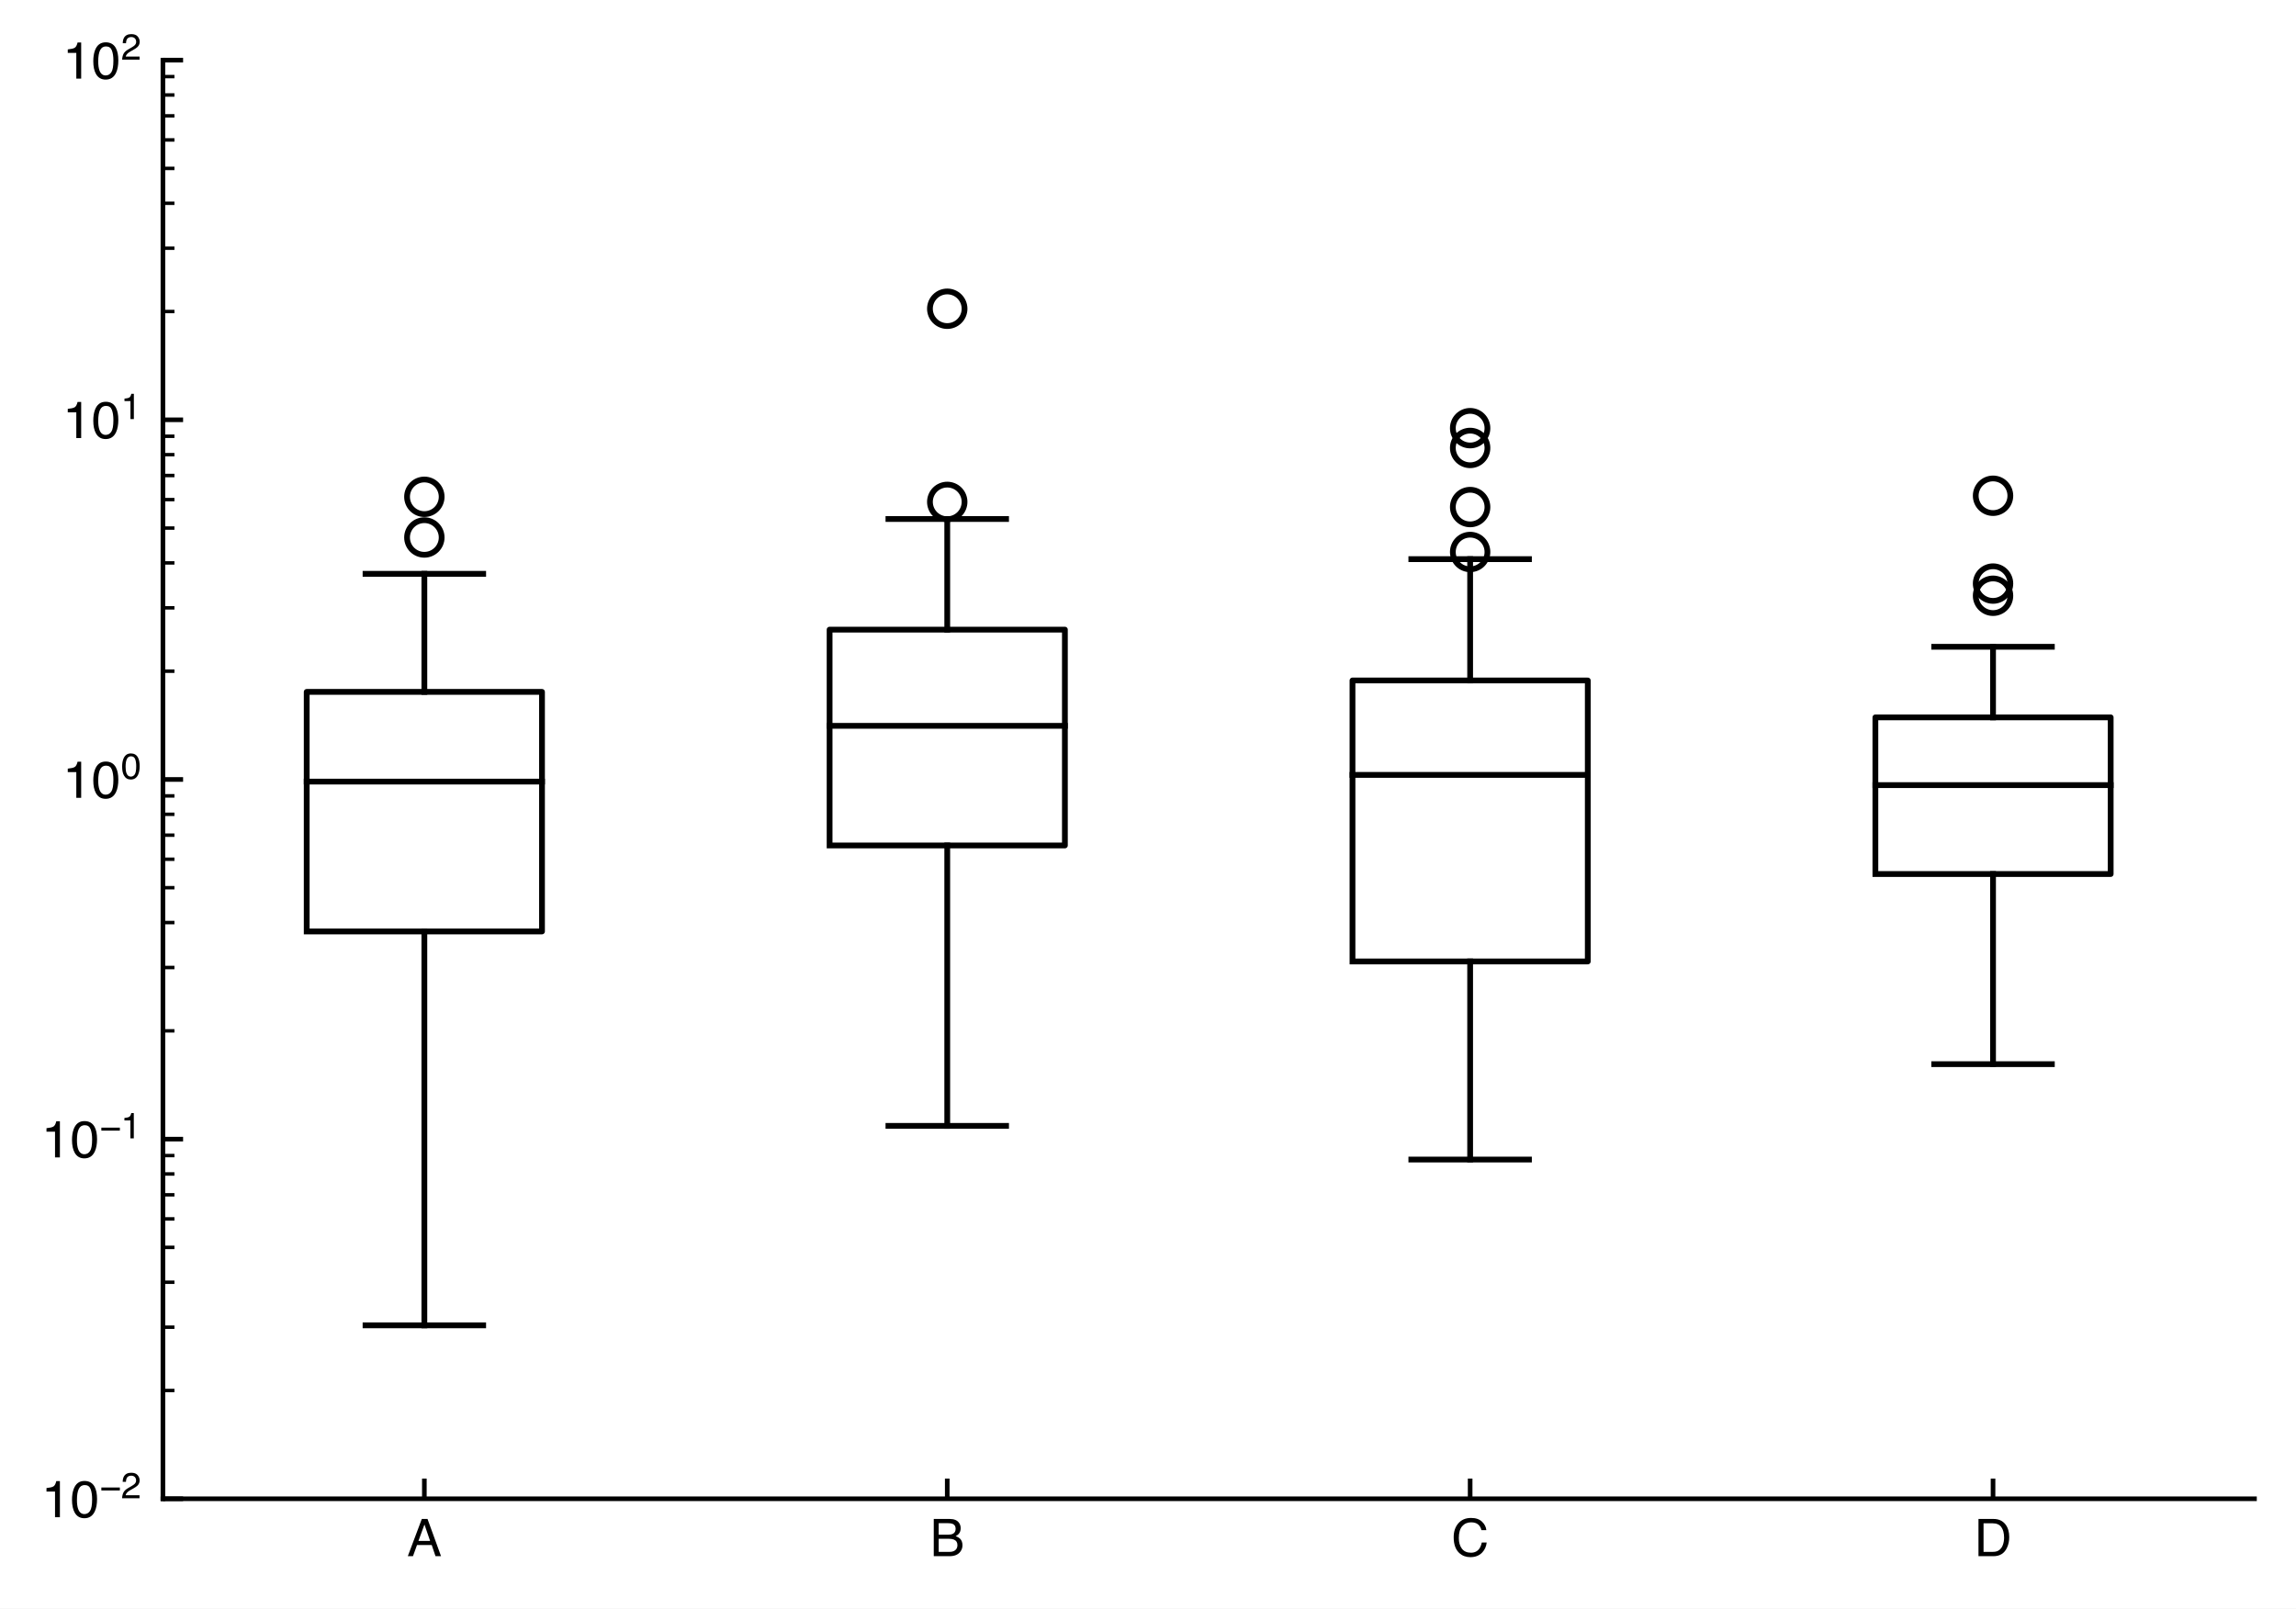
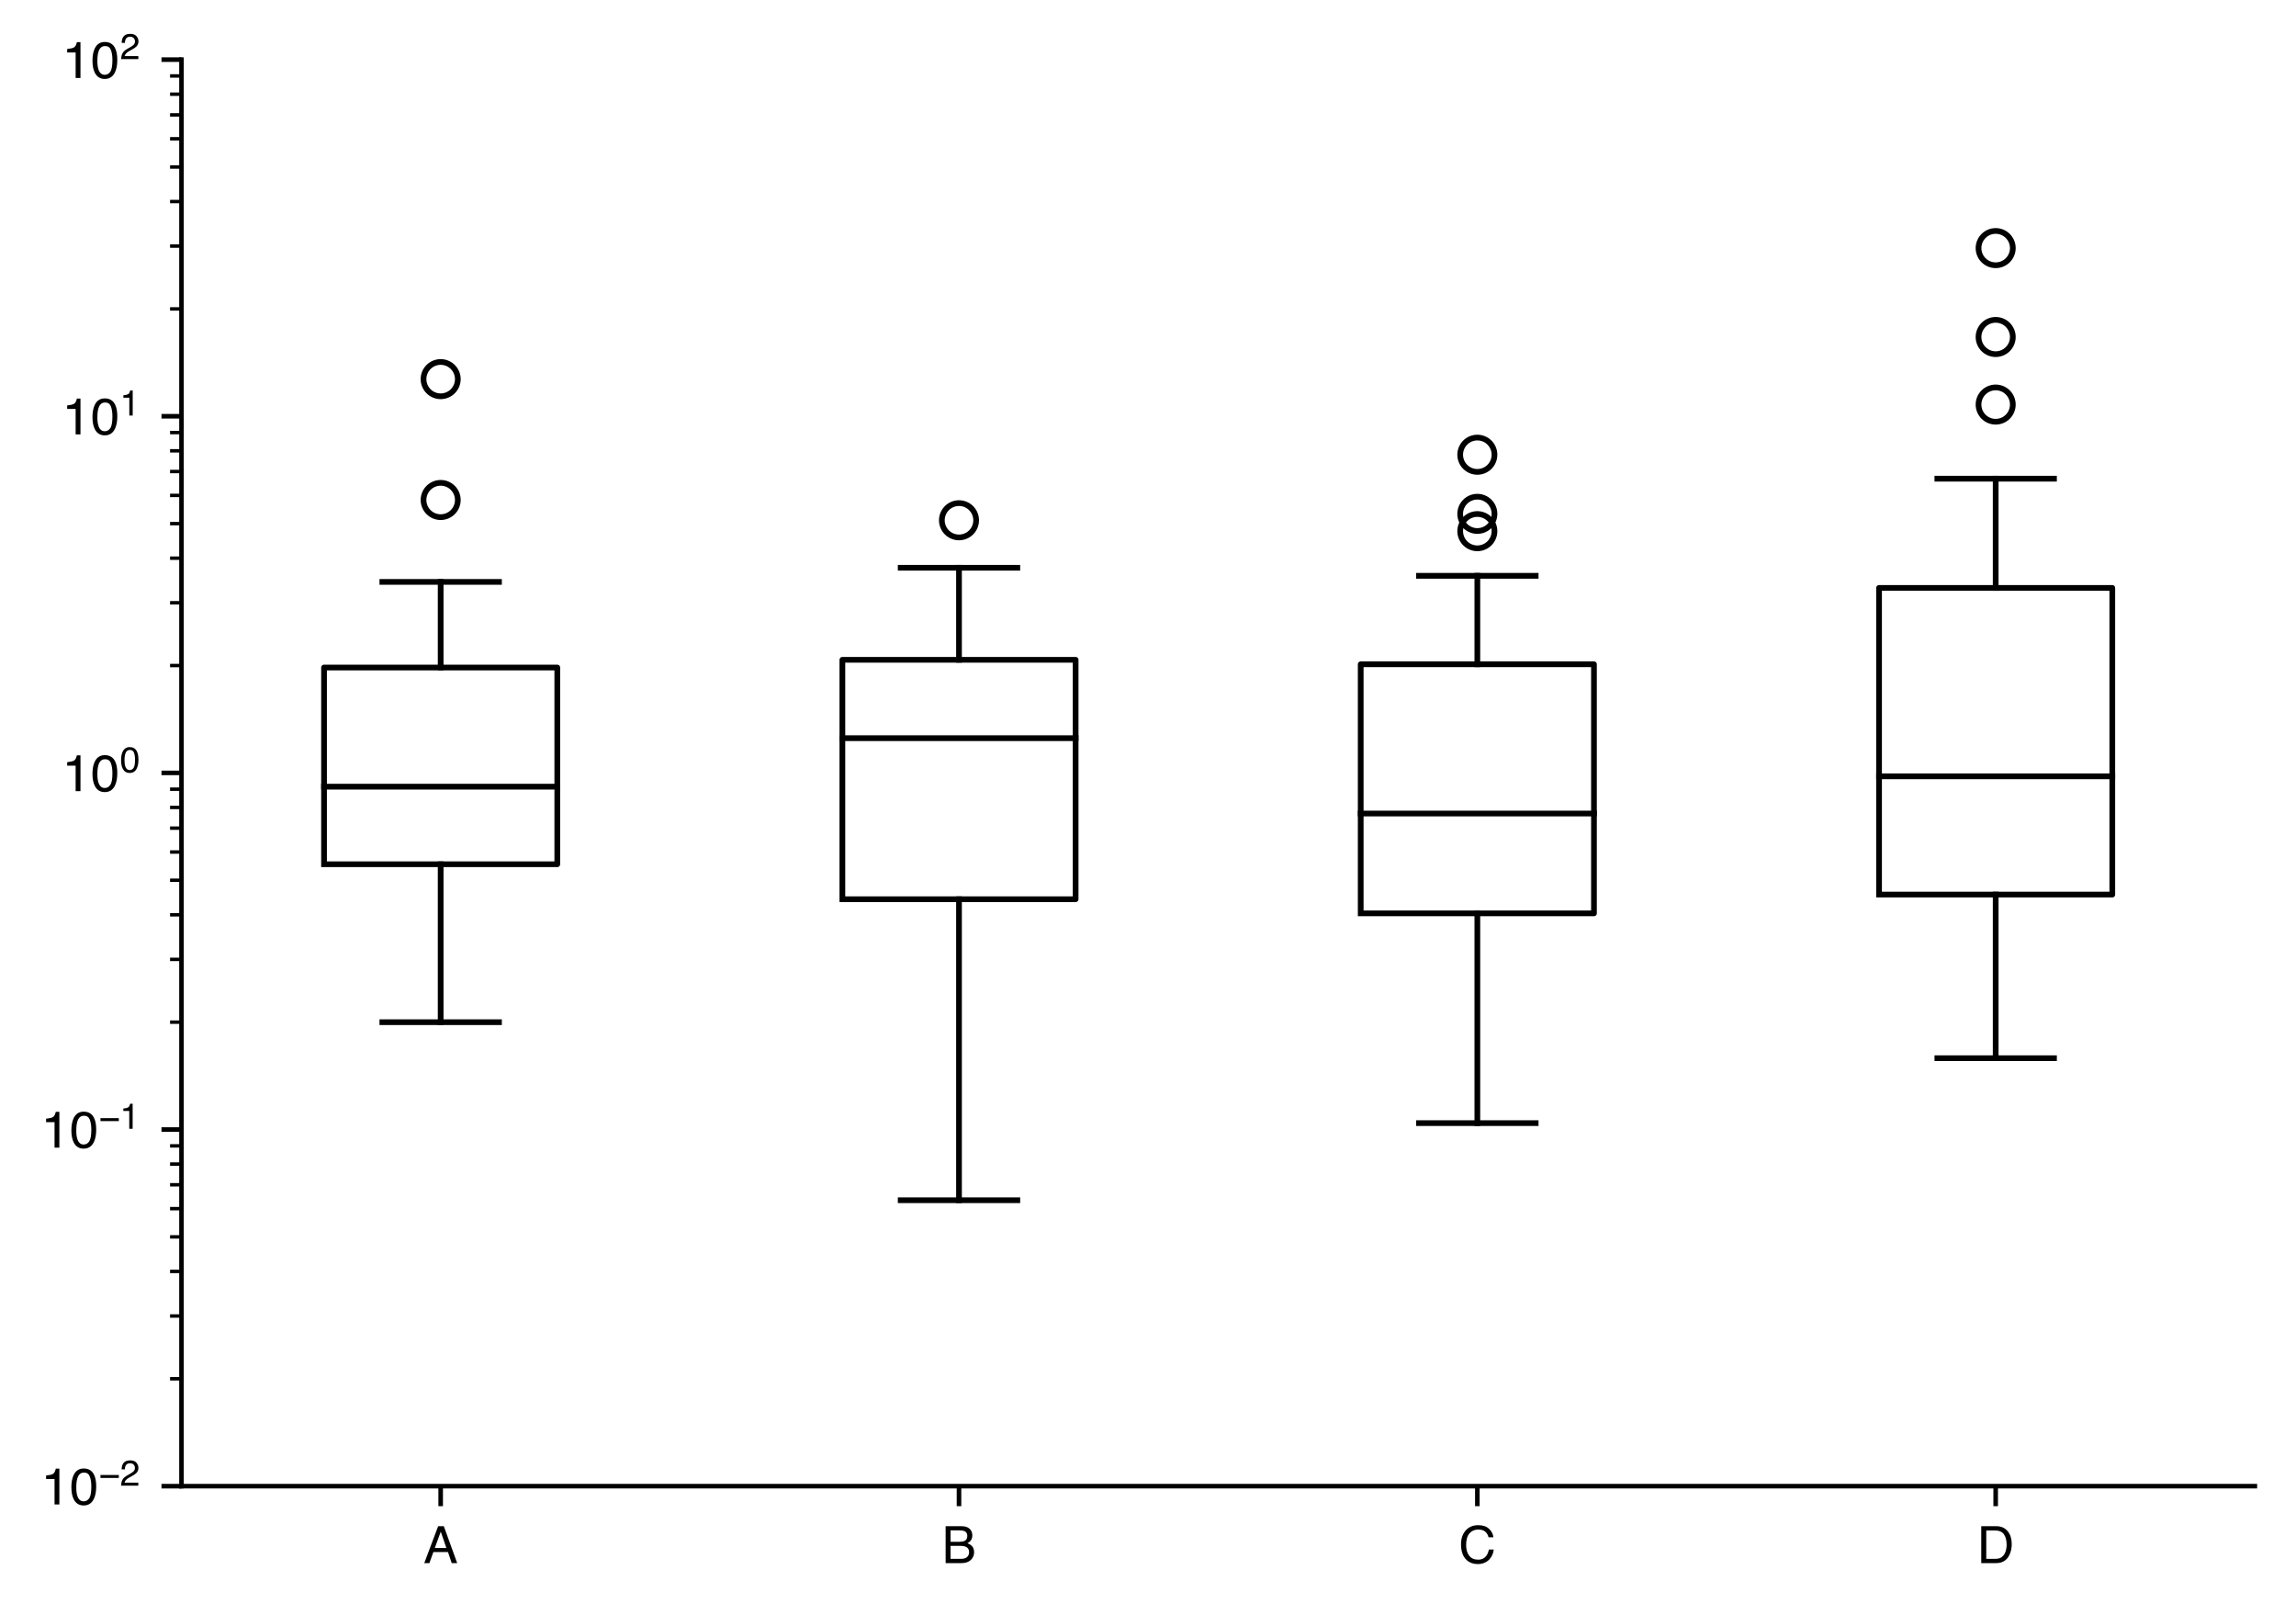
- <svg xmlns="http://www.w3.org/2000/svg" xmlns:xlink="http://www.w3.org/1999/xlink" height="278.94pt" version="1.1" viewBox="0 0 398.15 278.94" width="398.15pt">
+ <svg xmlns="http://www.w3.org/2000/svg" xmlns:xlink="http://www.w3.org/1999/xlink" height="282.44pt" version="1.1" viewBox="0 0 401.65 282.44" width="401.65pt">
  <defs>
    <style type="text/css">*{stroke-linecap:butt;stroke-linejoin:round;}</style>
  </defs>
  <g id="figure_1">
    <g id="patch_1">
-       <path d="M 0 278.94  L 398.15 278.94  L 398.15 0  L 0 0  z " style="fill:#ffffff;" />
+       <path d="M 0 282.44  L 401.65 282.44  L 401.65 0  L 0 0  z " style="fill:#ffffff;" />
    </g>
    <g id="axes_1">
      <g id="patch_2">
-         <path d="M 28.25 259.908  L 390.95 259.908  L 390.95 10.428  L 28.25 10.428  z " style="fill:#ffffff;" />
+         <path d="M 31.75 259.908  L 394.45 259.908  L 394.45 10.428  L 31.75 10.428  z " style="fill:#ffffff;" />
      </g>
      <g id="matplotlib.axis_1">
        <g id="xtick_1">
          <g id="line2d_1">
            <defs>
-               <path d="M 0 0  L 0 -3.5  " id="mdfaefc2368" style="stroke:#000000;stroke-width:0.8;" />
+               <path d="M 0 0  L 0 3.5  " id="ma69aebb808" style="stroke:#000000;stroke-width:0.8;" />
            </defs>
            <g>
-               <use style="stroke:#000000;stroke-width:0.8;" x="73.588" xlink:href="#mdfaefc2368" y="259.908" />
+               <use style="stroke:#000000;stroke-width:0.8;" x="77.088" xlink:href="#ma69aebb808" y="259.908" />
            </g>
          </g>
          <g id="text_1">
-             <g transform="translate(70.58586 269.8641)scale(0.09 -0.09)">
+             <g transform="translate(74.08586 273.3641)scale(0.09 -0.09)">
              <defs>
                <path d="M 44.438 29.391  L 33.547 61.078  L 21.969 29.391  z M 28.469 71.734  L 39.453 71.734  L 65.484 0  L 54.828 0  L 47.562 21.484  L 19.188 21.484  L 11.422 0  L 1.469 0  z " id="Helvetica-65" />
              </defs>
              <use xlink:href="#Helvetica-65" />
            </g>
          </g>
        </g>
        <g id="xtick_2">
          <g id="line2d_2">
            <g>
-               <use style="stroke:#000000;stroke-width:0.8;" x="164.262" xlink:href="#mdfaefc2368" y="259.908" />
+               <use style="stroke:#000000;stroke-width:0.8;" x="167.762" xlink:href="#ma69aebb808" y="259.908" />
            </g>
          </g>
          <g id="text_2">
-             <g transform="translate(161.2609 269.8641)scale(0.09 -0.09)">
+             <g transform="translate(164.7609 273.3641)scale(0.09 -0.09)">
              <defs>
                <path d="M 34.578 41.406  Q 40.719 41.406 44.141 43.109  Q 49.516 45.797 49.516 52.781  Q 49.516 59.812 43.797 62.25  Q 40.578 63.625 34.234 63.625  L 16.891 63.625  L 16.891 41.406  z M 37.844 8.297  Q 46.781 8.297 50.594 13.484  Q 52.984 16.75 52.984 21.391  Q 52.984 29.203 46 32.031  Q 42.281 33.547 36.188 33.547  L 16.891 33.547  L 16.891 8.297  z M 7.375 71.734  L 38.188 71.734  Q 50.781 71.734 56.109 64.203  Q 59.234 59.766 59.234 53.953  Q 59.234 47.172 55.375 42.828  Q 53.375 40.531 49.609 38.625  Q 55.125 36.531 57.859 33.891  Q 62.703 29.203 62.703 20.953  Q 62.703 14.016 58.344 8.406  Q 51.859 0 37.703 0  L 7.375 0  z " id="Helvetica-66" />
              </defs>
              <use xlink:href="#Helvetica-66" />
            </g>
          </g>
        </g>
        <g id="xtick_3">
          <g id="line2d_3">
            <g>
-               <use style="stroke:#000000;stroke-width:0.8;" x="254.938" xlink:href="#mdfaefc2368" y="259.908" />
+               <use style="stroke:#000000;stroke-width:0.8;" x="258.438" xlink:href="#ma69aebb808" y="259.908" />
            </g>
          </g>
          <g id="text_3">
-             <g transform="translate(251.6877 269.8641)scale(0.09 -0.09)">
+             <g transform="translate(255.1877 273.3641)scale(0.09 -0.09)">
              <defs>
                <path d="M 37.844 73.688  Q 51.469 73.688 58.984 66.5  Q 66.5 59.328 67.328 50.203  L 57.859 50.203  Q 56.25 57.125 51.438 61.172  Q 46.625 65.234 37.938 65.234  Q 27.344 65.234 20.828 57.781  Q 14.312 50.344 14.312 34.969  Q 14.312 22.359 20.188 14.516  Q 26.078 6.688 37.75 6.688  Q 48.484 6.688 54.109 14.938  Q 57.078 19.281 58.547 26.375  L 68.016 26.375  Q 66.75 15.047 59.625 7.375  Q 51.078 -1.859 36.578 -1.859  Q 24.078 -1.859 15.578 5.719  Q 4.391 15.719 4.391 36.625  Q 4.391 52.484 12.797 62.641  Q 21.875 73.688 37.844 73.688  z M 35.891 73.688  z " id="Helvetica-67" />
              </defs>
              <use xlink:href="#Helvetica-67" />
            </g>
          </g>
        </g>
        <g id="xtick_4">
          <g id="line2d_4">
            <g>
-               <use style="stroke:#000000;stroke-width:0.8;" x="345.613" xlink:href="#mdfaefc2368" y="259.908" />
+               <use style="stroke:#000000;stroke-width:0.8;" x="349.113" xlink:href="#ma69aebb808" y="259.908" />
            </g>
          </g>
          <g id="text_4">
-             <g transform="translate(342.3627 269.8641)scale(0.09 -0.09)">
+             <g transform="translate(345.8627 273.3641)scale(0.09 -0.09)">
              <defs>
                <path d="M 35.156 8.297  Q 40.094 8.297 43.266 9.328  Q 48.922 11.234 52.547 16.656  Q 55.422 21 56.688 27.781  Q 57.422 31.844 57.422 35.297  Q 57.422 48.641 52.125 56  Q 46.828 63.375 35.062 63.375  L 17.828 63.375  L 17.828 8.297  z M 8.062 71.734  L 37.109 71.734  Q 51.906 71.734 60.062 61.234  Q 67.328 51.766 67.328 36.969  Q 67.328 25.531 63.031 16.312  Q 55.469 0 37.016 0  L 8.062 0  z " id="Helvetica-68" />
              </defs>
              <use xlink:href="#Helvetica-68" />
            </g>
          </g>
        </g>
      </g>
      <g id="matplotlib.axis_2">
        <g id="ytick_1">
          <g id="line2d_5">
            <defs>
-               <path d="M 0 0  L 3.5 0  " id="m4dca6bba3a" style="stroke:#000000;stroke-width:0.8;" />
+               <path d="M 0 0  L -3.5 0  " id="mc5fb7502e6" style="stroke:#000000;stroke-width:0.8;" />
            </defs>
            <g>
-               <use style="stroke:#000000;stroke-width:0.8;" x="28.25" xlink:href="#m4dca6bba3a" y="259.908" />
+               <use style="stroke:#000000;stroke-width:0.8;" x="31.75" xlink:href="#mc5fb7502e6" y="259.908" />
            </g>
          </g>
          <g id="text_5">
            <g transform="translate(7.2 263.1361)scale(0.09 -0.09)">
              <defs>
                <path d="M 9.578 49.516  L 9.578 56.25  Q 19.094 57.172 22.844 59.344  Q 26.609 61.531 28.469 69.625  L 35.406 69.625  L 35.406 0  L 26.031 0  L 26.031 49.516  z " id="Helvetica-49" />
                <path d="M 27.047 69.922  Q 40.625 69.922 46.688 58.734  Q 51.375 50.094 51.375 35.062  Q 51.375 20.797 47.125 11.469  Q 40.969 -1.906 27 -1.906  Q 14.406 -1.906 8.25 9.031  Q 3.125 18.172 3.125 33.547  Q 3.125 45.453 6.203 54  Q 11.969 69.922 27.047 69.922  z M 26.953 6.109  Q 33.797 6.109 37.844 12.156  Q 41.891 18.219 41.891 34.719  Q 41.891 46.625 38.953 54.312  Q 36.031 62.016 27.594 62.016  Q 19.828 62.016 16.234 54.703  Q 12.641 47.406 12.641 33.203  Q 12.641 22.516 14.938 16.016  Q 18.453 6.109 26.953 6.109  z " id="Helvetica-48" />
                <path d="M 55.422 29.594  L 55.422 21.391  L 4.5 21.391  L 4.5 29.594  z " id="Helvetica-8722" />
                <path d="M 3.125 0  Q 3.609 9.031 6.859 15.719  Q 10.109 22.406 19.531 27.875  L 28.906 33.297  Q 35.203 36.969 37.75 39.547  Q 41.75 43.609 41.75 48.828  Q 41.75 54.938 38.078 58.516  Q 34.422 62.109 28.328 62.109  Q 19.281 62.109 15.828 55.281  Q 13.969 51.609 13.766 45.125  L 4.828 45.125  Q 4.984 54.25 8.203 60.016  Q 13.922 70.172 28.375 70.172  Q 40.375 70.172 45.922 63.672  Q 51.469 57.172 51.469 49.219  Q 51.469 40.828 45.562 34.859  Q 42.141 31.391 33.297 26.469  L 26.609 22.75  Q 21.828 20.125 19.094 17.719  Q 14.203 13.484 12.938 8.297  L 51.125 8.297  L 51.125 0  L 3.125 0  z " id="Helvetica-50" />
              </defs>
              <use transform="translate(0 0.271875)" xlink:href="#Helvetica-49" />
              <use transform="translate(55.61523 0.271875)" xlink:href="#Helvetica-48" />
              <use transform="translate(112.1457 36.87969)scale(0.7)" xlink:href="#Helvetica-8722" />
              <use transform="translate(153.0246 36.87969)scale(0.7)" xlink:href="#Helvetica-50" />
            </g>
          </g>
        </g>
        <g id="ytick_2">
          <g id="line2d_6">
            <g>
-               <use style="stroke:#000000;stroke-width:0.8;" x="28.25" xlink:href="#m4dca6bba3a" y="197.538" />
+               <use style="stroke:#000000;stroke-width:0.8;" x="31.75" xlink:href="#mc5fb7502e6" y="197.538" />
            </g>
          </g>
          <g id="text_6">
            <g transform="translate(7.2 200.7661)scale(0.09 -0.09)">
              <use transform="translate(0 0.654688)" xlink:href="#Helvetica-49" />
              <use transform="translate(55.61523 0.654688)" xlink:href="#Helvetica-48" />
              <use transform="translate(112.1457 37.2625)scale(0.7)" xlink:href="#Helvetica-8722" />
              <use transform="translate(153.0246 37.2625)scale(0.7)" xlink:href="#Helvetica-49" />
            </g>
          </g>
        </g>
        <g id="ytick_3">
          <g id="line2d_7">
            <g>
-               <use style="stroke:#000000;stroke-width:0.8;" x="28.25" xlink:href="#m4dca6bba3a" y="135.168" />
+               <use style="stroke:#000000;stroke-width:0.8;" x="31.75" xlink:href="#mc5fb7502e6" y="135.168" />
            </g>
          </g>
          <g id="text_7">
            <g transform="translate(10.89 138.3961)scale(0.09 -0.09)">
              <use transform="translate(0 0.446875)" xlink:href="#Helvetica-49" />
              <use transform="translate(55.61523 0.446875)" xlink:href="#Helvetica-48" />
              <use transform="translate(112.1457 37.05469)scale(0.7)" xlink:href="#Helvetica-48" />
            </g>
          </g>
        </g>
        <g id="ytick_4">
          <g id="line2d_8">
            <g>
-               <use style="stroke:#000000;stroke-width:0.8;" x="28.25" xlink:href="#m4dca6bba3a" y="72.798" />
+               <use style="stroke:#000000;stroke-width:0.8;" x="31.75" xlink:href="#mc5fb7502e6" y="72.798" />
            </g>
          </g>
          <g id="text_8">
            <g transform="translate(10.89 76.02609)scale(0.09 -0.09)">
              <use transform="translate(0 0.654688)" xlink:href="#Helvetica-49" />
              <use transform="translate(55.61523 0.654688)" xlink:href="#Helvetica-48" />
              <use transform="translate(112.1457 37.2625)scale(0.7)" xlink:href="#Helvetica-49" />
            </g>
          </g>
        </g>
        <g id="ytick_5">
          <g id="line2d_9">
            <g>
-               <use style="stroke:#000000;stroke-width:0.8;" x="28.25" xlink:href="#m4dca6bba3a" y="10.428" />
+               <use style="stroke:#000000;stroke-width:0.8;" x="31.75" xlink:href="#mc5fb7502e6" y="10.428" />
            </g>
          </g>
          <g id="text_9">
            <g transform="translate(10.89 13.65609)scale(0.09 -0.09)">
              <use transform="translate(0 0.271875)" xlink:href="#Helvetica-49" />
              <use transform="translate(55.61523 0.271875)" xlink:href="#Helvetica-48" />
              <use transform="translate(112.1457 36.87969)scale(0.7)" xlink:href="#Helvetica-50" />
            </g>
          </g>
        </g>
        <g id="ytick_6">
          <g id="line2d_10">
            <defs>
-               <path d="M 0 0  L 2 0  " id="m239a19a3d4" style="stroke:#000000;stroke-width:0.6;" />
+               <path d="M 0 0  L -2 0  " id="m0cfa5fff4c" style="stroke:#000000;stroke-width:0.6;" />
            </defs>
            <g>
-               <use style="stroke:#000000;stroke-width:0.6;" x="28.25" xlink:href="#m239a19a3d4" y="241.133" />
+               <use style="stroke:#000000;stroke-width:0.6;" x="31.75" xlink:href="#m0cfa5fff4c" y="241.133" />
            </g>
          </g>
        </g>
        <g id="ytick_7">
          <g id="line2d_11">
            <g>
-               <use style="stroke:#000000;stroke-width:0.6;" x="28.25" xlink:href="#m239a19a3d4" y="230.15" />
+               <use style="stroke:#000000;stroke-width:0.6;" x="31.75" xlink:href="#m0cfa5fff4c" y="230.15" />
            </g>
          </g>
        </g>
        <g id="ytick_8">
          <g id="line2d_12">
            <g>
-               <use style="stroke:#000000;stroke-width:0.6;" x="28.25" xlink:href="#m239a19a3d4" y="222.358" />
+               <use style="stroke:#000000;stroke-width:0.6;" x="31.75" xlink:href="#m0cfa5fff4c" y="222.358" />
            </g>
          </g>
        </g>
        <g id="ytick_9">
          <g id="line2d_13">
            <g>
-               <use style="stroke:#000000;stroke-width:0.6;" x="28.25" xlink:href="#m239a19a3d4" y="216.313" />
+               <use style="stroke:#000000;stroke-width:0.6;" x="31.75" xlink:href="#m0cfa5fff4c" y="216.313" />
            </g>
          </g>
        </g>
        <g id="ytick_10">
          <g id="line2d_14">
            <g>
-               <use style="stroke:#000000;stroke-width:0.6;" x="28.25" xlink:href="#m239a19a3d4" y="211.375" />
+               <use style="stroke:#000000;stroke-width:0.6;" x="31.75" xlink:href="#m0cfa5fff4c" y="211.375" />
            </g>
          </g>
        </g>
        <g id="ytick_11">
          <g id="line2d_15">
            <g>
-               <use style="stroke:#000000;stroke-width:0.6;" x="28.25" xlink:href="#m239a19a3d4" y="207.199" />
+               <use style="stroke:#000000;stroke-width:0.6;" x="31.75" xlink:href="#m0cfa5fff4c" y="207.199" />
            </g>
          </g>
        </g>
        <g id="ytick_12">
          <g id="line2d_16">
            <g>
-               <use style="stroke:#000000;stroke-width:0.6;" x="28.25" xlink:href="#m239a19a3d4" y="203.582" />
+               <use style="stroke:#000000;stroke-width:0.6;" x="31.75" xlink:href="#m0cfa5fff4c" y="203.582" />
            </g>
          </g>
        </g>
        <g id="ytick_13">
          <g id="line2d_17">
            <g>
-               <use style="stroke:#000000;stroke-width:0.6;" x="28.25" xlink:href="#m239a19a3d4" y="200.392" />
+               <use style="stroke:#000000;stroke-width:0.6;" x="31.75" xlink:href="#m0cfa5fff4c" y="200.392" />
            </g>
          </g>
        </g>
        <g id="ytick_14">
          <g id="line2d_18">
            <g>
-               <use style="stroke:#000000;stroke-width:0.6;" x="28.25" xlink:href="#m239a19a3d4" y="178.763" />
+               <use style="stroke:#000000;stroke-width:0.6;" x="31.75" xlink:href="#m0cfa5fff4c" y="178.763" />
            </g>
          </g>
        </g>
        <g id="ytick_15">
          <g id="line2d_19">
            <g>
-               <use style="stroke:#000000;stroke-width:0.6;" x="28.25" xlink:href="#m239a19a3d4" y="167.78" />
+               <use style="stroke:#000000;stroke-width:0.6;" x="31.75" xlink:href="#m0cfa5fff4c" y="167.78" />
            </g>
          </g>
        </g>
        <g id="ytick_16">
          <g id="line2d_20">
            <g>
-               <use style="stroke:#000000;stroke-width:0.6;" x="28.25" xlink:href="#m239a19a3d4" y="159.988" />
+               <use style="stroke:#000000;stroke-width:0.6;" x="31.75" xlink:href="#m0cfa5fff4c" y="159.988" />
            </g>
          </g>
        </g>
        <g id="ytick_17">
          <g id="line2d_21">
            <g>
-               <use style="stroke:#000000;stroke-width:0.6;" x="28.25" xlink:href="#m239a19a3d4" y="153.943" />
+               <use style="stroke:#000000;stroke-width:0.6;" x="31.75" xlink:href="#m0cfa5fff4c" y="153.943" />
            </g>
          </g>
        </g>
        <g id="ytick_18">
          <g id="line2d_22">
            <g>
-               <use style="stroke:#000000;stroke-width:0.6;" x="28.25" xlink:href="#m239a19a3d4" y="149.005" />
+               <use style="stroke:#000000;stroke-width:0.6;" x="31.75" xlink:href="#m0cfa5fff4c" y="149.005" />
            </g>
          </g>
        </g>
        <g id="ytick_19">
          <g id="line2d_23">
            <g>
-               <use style="stroke:#000000;stroke-width:0.6;" x="28.25" xlink:href="#m239a19a3d4" y="144.829" />
+               <use style="stroke:#000000;stroke-width:0.6;" x="31.75" xlink:href="#m0cfa5fff4c" y="144.829" />
            </g>
          </g>
        </g>
        <g id="ytick_20">
          <g id="line2d_24">
            <g>
-               <use style="stroke:#000000;stroke-width:0.6;" x="28.25" xlink:href="#m239a19a3d4" y="141.212" />
+               <use style="stroke:#000000;stroke-width:0.6;" x="31.75" xlink:href="#m0cfa5fff4c" y="141.212" />
            </g>
          </g>
        </g>
        <g id="ytick_21">
          <g id="line2d_25">
            <g>
-               <use style="stroke:#000000;stroke-width:0.6;" x="28.25" xlink:href="#m239a19a3d4" y="138.022" />
+               <use style="stroke:#000000;stroke-width:0.6;" x="31.75" xlink:href="#m0cfa5fff4c" y="138.022" />
            </g>
          </g>
        </g>
        <g id="ytick_22">
          <g id="line2d_26">
            <g>
-               <use style="stroke:#000000;stroke-width:0.6;" x="28.25" xlink:href="#m239a19a3d4" y="116.393" />
+               <use style="stroke:#000000;stroke-width:0.6;" x="31.75" xlink:href="#m0cfa5fff4c" y="116.393" />
            </g>
          </g>
        </g>
        <g id="ytick_23">
          <g id="line2d_27">
            <g>
-               <use style="stroke:#000000;stroke-width:0.6;" x="28.25" xlink:href="#m239a19a3d4" y="105.41" />
+               <use style="stroke:#000000;stroke-width:0.6;" x="31.75" xlink:href="#m0cfa5fff4c" y="105.41" />
            </g>
          </g>
        </g>
        <g id="ytick_24">
          <g id="line2d_28">
            <g>
-               <use style="stroke:#000000;stroke-width:0.6;" x="28.25" xlink:href="#m239a19a3d4" y="97.618" />
+               <use style="stroke:#000000;stroke-width:0.6;" x="31.75" xlink:href="#m0cfa5fff4c" y="97.618" />
            </g>
          </g>
        </g>
        <g id="ytick_25">
          <g id="line2d_29">
            <g>
-               <use style="stroke:#000000;stroke-width:0.6;" x="28.25" xlink:href="#m239a19a3d4" y="91.573" />
+               <use style="stroke:#000000;stroke-width:0.6;" x="31.75" xlink:href="#m0cfa5fff4c" y="91.573" />
            </g>
          </g>
        </g>
        <g id="ytick_26">
          <g id="line2d_30">
            <g>
-               <use style="stroke:#000000;stroke-width:0.6;" x="28.25" xlink:href="#m239a19a3d4" y="86.635" />
+               <use style="stroke:#000000;stroke-width:0.6;" x="31.75" xlink:href="#m0cfa5fff4c" y="86.635" />
            </g>
          </g>
        </g>
        <g id="ytick_27">
          <g id="line2d_31">
            <g>
-               <use style="stroke:#000000;stroke-width:0.6;" x="28.25" xlink:href="#m239a19a3d4" y="82.459" />
+               <use style="stroke:#000000;stroke-width:0.6;" x="31.75" xlink:href="#m0cfa5fff4c" y="82.459" />
            </g>
          </g>
        </g>
        <g id="ytick_28">
          <g id="line2d_32">
            <g>
-               <use style="stroke:#000000;stroke-width:0.6;" x="28.25" xlink:href="#m239a19a3d4" y="78.842" />
+               <use style="stroke:#000000;stroke-width:0.6;" x="31.75" xlink:href="#m0cfa5fff4c" y="78.842" />
            </g>
          </g>
        </g>
        <g id="ytick_29">
          <g id="line2d_33">
            <g>
-               <use style="stroke:#000000;stroke-width:0.6;" x="28.25" xlink:href="#m239a19a3d4" y="75.652" />
+               <use style="stroke:#000000;stroke-width:0.6;" x="31.75" xlink:href="#m0cfa5fff4c" y="75.652" />
            </g>
          </g>
        </g>
        <g id="ytick_30">
          <g id="line2d_34">
            <g>
-               <use style="stroke:#000000;stroke-width:0.6;" x="28.25" xlink:href="#m239a19a3d4" y="54.023" />
+               <use style="stroke:#000000;stroke-width:0.6;" x="31.75" xlink:href="#m0cfa5fff4c" y="54.023" />
            </g>
          </g>
        </g>
        <g id="ytick_31">
          <g id="line2d_35">
            <g>
-               <use style="stroke:#000000;stroke-width:0.6;" x="28.25" xlink:href="#m239a19a3d4" y="43.04" />
+               <use style="stroke:#000000;stroke-width:0.6;" x="31.75" xlink:href="#m0cfa5fff4c" y="43.04" />
            </g>
          </g>
        </g>
        <g id="ytick_32">
          <g id="line2d_36">
            <g>
-               <use style="stroke:#000000;stroke-width:0.6;" x="28.25" xlink:href="#m239a19a3d4" y="35.248" />
+               <use style="stroke:#000000;stroke-width:0.6;" x="31.75" xlink:href="#m0cfa5fff4c" y="35.248" />
            </g>
          </g>
        </g>
        <g id="ytick_33">
          <g id="line2d_37">
            <g>
-               <use style="stroke:#000000;stroke-width:0.6;" x="28.25" xlink:href="#m239a19a3d4" y="29.203" />
+               <use style="stroke:#000000;stroke-width:0.6;" x="31.75" xlink:href="#m0cfa5fff4c" y="29.203" />
            </g>
          </g>
        </g>
        <g id="ytick_34">
          <g id="line2d_38">
            <g>
-               <use style="stroke:#000000;stroke-width:0.6;" x="28.25" xlink:href="#m239a19a3d4" y="24.265" />
+               <use style="stroke:#000000;stroke-width:0.6;" x="31.75" xlink:href="#m0cfa5fff4c" y="24.265" />
            </g>
          </g>
        </g>
        <g id="ytick_35">
          <g id="line2d_39">
            <g>
-               <use style="stroke:#000000;stroke-width:0.6;" x="28.25" xlink:href="#m239a19a3d4" y="20.089" />
+               <use style="stroke:#000000;stroke-width:0.6;" x="31.75" xlink:href="#m0cfa5fff4c" y="20.089" />
            </g>
          </g>
        </g>
        <g id="ytick_36">
          <g id="line2d_40">
            <g>
-               <use style="stroke:#000000;stroke-width:0.6;" x="28.25" xlink:href="#m239a19a3d4" y="16.472" />
+               <use style="stroke:#000000;stroke-width:0.6;" x="31.75" xlink:href="#m0cfa5fff4c" y="16.472" />
            </g>
          </g>
        </g>
        <g id="ytick_37">
          <g id="line2d_41">
            <g>
-               <use style="stroke:#000000;stroke-width:0.6;" x="28.25" xlink:href="#m239a19a3d4" y="13.282" />
+               <use style="stroke:#000000;stroke-width:0.6;" x="31.75" xlink:href="#m0cfa5fff4c" y="13.282" />
            </g>
          </g>
        </g>
      </g>
      <g id="line2d_42">
-         <path clip-path="url(#pa5c4c50bc9)" d="M 53.186 161.526  L 93.989 161.526  L 93.989 119.982  L 53.186 119.982  L 53.186 161.526  " style="fill:none;stroke:#000000;stroke-linecap:square;" />
+         <path clip-path="url(#pdbbfc2c27a)" d="M 56.686 151.144  L 97.489 151.144  L 97.489 116.739  L 56.686 116.739  L 56.686 151.144  " style="fill:none;stroke:#000000;stroke-linecap:square;" />
      </g>
      <g id="line2d_43">
-         <path clip-path="url(#pa5c4c50bc9)" d="M 73.588 161.526  L 73.588 229.833  " style="fill:none;stroke:#000000;stroke-linecap:square;" />
+         <path clip-path="url(#pdbbfc2c27a)" d="M 77.088 151.144  L 77.088 178.766  " style="fill:none;stroke:#000000;stroke-linecap:square;" />
      </g>
      <g id="line2d_44">
-         <path clip-path="url(#pa5c4c50bc9)" d="M 73.588 119.982  L 73.588 99.512  " style="fill:none;stroke:#000000;stroke-linecap:square;" />
+         <path clip-path="url(#pdbbfc2c27a)" d="M 77.088 116.739  L 77.088 101.77  " style="fill:none;stroke:#000000;stroke-linecap:square;" />
      </g>
      <g id="line2d_45">
-         <path clip-path="url(#pa5c4c50bc9)" d="M 63.387 229.833  L 83.788 229.833  " style="fill:none;stroke:#000000;stroke-linecap:square;" />
+         <path clip-path="url(#pdbbfc2c27a)" d="M 66.887 178.766  L 87.288 178.766  " style="fill:none;stroke:#000000;stroke-linecap:square;" />
      </g>
      <g id="line2d_46">
-         <path clip-path="url(#pa5c4c50bc9)" d="M 63.387 99.512  L 83.788 99.512  " style="fill:none;stroke:#000000;stroke-linecap:square;" />
+         <path clip-path="url(#pdbbfc2c27a)" d="M 66.887 101.77  L 87.288 101.77  " style="fill:none;stroke:#000000;stroke-linecap:square;" />
      </g>
      <g id="line2d_47">
        <defs>
-           <path d="M 0 3  C 0.796 3 1.559 2.684 2.121 2.121  C 2.684 1.559 3 0.796 3 0  C 3 -0.796 2.684 -1.559 2.121 -2.121  C 1.559 -2.684 0.796 -3 0 -3  C -0.796 -3 -1.559 -2.684 -2.121 -2.121  C -2.684 -1.559 -3 -0.796 -3 0  C -3 0.796 -2.684 1.559 -2.121 2.121  C -1.559 2.684 -0.796 3 0 3  z " id="mb1f03f7934" style="stroke:#000000;" />
+           <path d="M 0 3  C 0.796 3 1.559 2.684 2.121 2.121  C 2.684 1.559 3 0.796 3 0  C 3 -0.796 2.684 -1.559 2.121 -2.121  C 1.559 -2.684 0.796 -3 0 -3  C -0.796 -3 -1.559 -2.684 -2.121 -2.121  C -2.684 -1.559 -3 -0.796 -3 0  C -3 0.796 -2.684 1.559 -2.121 2.121  C -1.559 2.684 -0.796 3 0 3  z " id="m5a6f66b44c" style="stroke:#000000;" />
        </defs>
-         <g clip-path="url(#pa5c4c50bc9)">
-           <use style="fill-opacity:0;stroke:#000000;" x="73.588" xlink:href="#mb1f03f7934" y="86.153" />
-           <use style="fill-opacity:0;stroke:#000000;" x="73.588" xlink:href="#mb1f03f7934" y="93.207" />
+         <g clip-path="url(#pdbbfc2c27a)">
+           <use style="fill-opacity:0;stroke:#000000;" x="77.088" xlink:href="#m5a6f66b44c" y="66.304" />
+           <use style="fill-opacity:0;stroke:#000000;" x="77.088" xlink:href="#m5a6f66b44c" y="87.441" />
        </g>
      </g>
      <g id="line2d_48">
-         <path clip-path="url(#pa5c4c50bc9)" d="M 143.861 146.613  L 184.664 146.613  L 184.664 109.188  L 143.861 109.188  L 143.861 146.613  " style="fill:none;stroke:#000000;stroke-linecap:square;" />
+         <path clip-path="url(#pdbbfc2c27a)" d="M 147.361 157.26  L 188.164 157.26  L 188.164 115.389  L 147.361 115.389  L 147.361 157.26  " style="fill:none;stroke:#000000;stroke-linecap:square;" />
      </g>
      <g id="line2d_49">
-         <path clip-path="url(#pa5c4c50bc9)" d="M 164.262 146.613  L 164.262 195.244  " style="fill:none;stroke:#000000;stroke-linecap:square;" />
+         <path clip-path="url(#pdbbfc2c27a)" d="M 167.762 157.26  L 167.762 209.905  " style="fill:none;stroke:#000000;stroke-linecap:square;" />
      </g>
      <g id="line2d_50">
-         <path clip-path="url(#pa5c4c50bc9)" d="M 164.262 109.188  L 164.262 90.005  " style="fill:none;stroke:#000000;stroke-linecap:square;" />
+         <path clip-path="url(#pdbbfc2c27a)" d="M 167.762 115.389  L 167.762 99.295  " style="fill:none;stroke:#000000;stroke-linecap:square;" />
      </g>
      <g id="line2d_51">
-         <path clip-path="url(#pa5c4c50bc9)" d="M 154.062 195.244  L 174.463 195.244  " style="fill:none;stroke:#000000;stroke-linecap:square;" />
+         <path clip-path="url(#pdbbfc2c27a)" d="M 157.562 209.905  L 177.963 209.905  " style="fill:none;stroke:#000000;stroke-linecap:square;" />
      </g>
      <g id="line2d_52">
-         <path clip-path="url(#pa5c4c50bc9)" d="M 154.062 90.005  L 174.463 90.005  " style="fill:none;stroke:#000000;stroke-linecap:square;" />
+         <path clip-path="url(#pdbbfc2c27a)" d="M 157.562 99.295  L 177.963 99.295  " style="fill:none;stroke:#000000;stroke-linecap:square;" />
      </g>
      <g id="line2d_53">
-         <g clip-path="url(#pa5c4c50bc9)">
-           <use style="fill-opacity:0;stroke:#000000;" x="164.262" xlink:href="#mb1f03f7934" y="53.541" />
-           <use style="fill-opacity:0;stroke:#000000;" x="164.262" xlink:href="#mb1f03f7934" y="87.037" />
+         <g clip-path="url(#pdbbfc2c27a)">
+           <use style="fill-opacity:0;stroke:#000000;" x="167.762" xlink:href="#m5a6f66b44c" y="90.987" />
        </g>
      </g>
      <g id="line2d_54">
-         <path clip-path="url(#pa5c4c50bc9)" d="M 234.536 166.73  L 275.339 166.73  L 275.339 118.004  L 234.536 118.004  L 234.536 166.73  " style="fill:none;stroke:#000000;stroke-linecap:square;" />
+         <path clip-path="url(#pdbbfc2c27a)" d="M 238.036 159.731  L 278.839 159.731  L 278.839 116.17  L 238.036 116.17  L 238.036 159.731  " style="fill:none;stroke:#000000;stroke-linecap:square;" />
      </g>
      <g id="line2d_55">
-         <path clip-path="url(#pa5c4c50bc9)" d="M 254.938 166.73  L 254.938 201.079  " style="fill:none;stroke:#000000;stroke-linecap:square;" />
+         <path clip-path="url(#pdbbfc2c27a)" d="M 258.438 159.731  L 258.438 196.419  " style="fill:none;stroke:#000000;stroke-linecap:square;" />
      </g>
      <g id="line2d_56">
-         <path clip-path="url(#pa5c4c50bc9)" d="M 254.938 118.004  L 254.938 96.964  " style="fill:none;stroke:#000000;stroke-linecap:square;" />
+         <path clip-path="url(#pdbbfc2c27a)" d="M 258.438 116.17  L 258.438 100.703  " style="fill:none;stroke:#000000;stroke-linecap:square;" />
      </g>
      <g id="line2d_57">
-         <path clip-path="url(#pa5c4c50bc9)" d="M 244.737 201.079  L 265.138 201.079  " style="fill:none;stroke:#000000;stroke-linecap:square;" />
+         <path clip-path="url(#pdbbfc2c27a)" d="M 248.237 196.419  L 268.638 196.419  " style="fill:none;stroke:#000000;stroke-linecap:square;" />
      </g>
      <g id="line2d_58">
-         <path clip-path="url(#pa5c4c50bc9)" d="M 244.737 96.964  L 265.138 96.964  " style="fill:none;stroke:#000000;stroke-linecap:square;" />
+         <path clip-path="url(#pdbbfc2c27a)" d="M 248.237 100.703  L 268.638 100.703  " style="fill:none;stroke:#000000;stroke-linecap:square;" />
      </g>
      <g id="line2d_59">
-         <g clip-path="url(#pa5c4c50bc9)">
-           <use style="fill-opacity:0;stroke:#000000;" x="254.938" xlink:href="#mb1f03f7934" y="95.723" />
-           <use style="fill-opacity:0;stroke:#000000;" x="254.938" xlink:href="#mb1f03f7934" y="74.25" />
-           <use style="fill-opacity:0;stroke:#000000;" x="254.938" xlink:href="#mb1f03f7934" y="77.678" />
-           <use style="fill-opacity:0;stroke:#000000;" x="254.938" xlink:href="#mb1f03f7934" y="87.932" />
+         <g clip-path="url(#pdbbfc2c27a)">
+           <use style="fill-opacity:0;stroke:#000000;" x="258.438" xlink:href="#m5a6f66b44c" y="89.865" />
+           <use style="fill-opacity:0;stroke:#000000;" x="258.438" xlink:href="#m5a6f66b44c" y="92.893" />
+           <use style="fill-opacity:0;stroke:#000000;" x="258.438" xlink:href="#m5a6f66b44c" y="79.525" />
        </g>
      </g>
      <g id="line2d_60">
-         <path clip-path="url(#pa5c4c50bc9)" d="M 325.211 151.569  L 366.014 151.569  L 366.014 124.402  L 325.211 124.402  L 325.211 151.569  " style="fill:none;stroke:#000000;stroke-linecap:square;" />
+         <path clip-path="url(#pdbbfc2c27a)" d="M 328.711 156.446  L 369.514 156.446  L 369.514 102.818  L 328.711 102.818  L 328.711 156.446  " style="fill:none;stroke:#000000;stroke-linecap:square;" />
      </g>
      <g id="line2d_61">
-         <path clip-path="url(#pa5c4c50bc9)" d="M 345.613 151.569  L 345.613 184.536  " style="fill:none;stroke:#000000;stroke-linecap:square;" />
+         <path clip-path="url(#pdbbfc2c27a)" d="M 349.113 156.446  L 349.113 185.062  " style="fill:none;stroke:#000000;stroke-linecap:square;" />
      </g>
      <g id="line2d_62">
-         <path clip-path="url(#pa5c4c50bc9)" d="M 345.613 124.402  L 345.613 112.162  " style="fill:none;stroke:#000000;stroke-linecap:square;" />
+         <path clip-path="url(#pdbbfc2c27a)" d="M 349.113 102.818  L 349.113 83.715  " style="fill:none;stroke:#000000;stroke-linecap:square;" />
      </g>
      <g id="line2d_63">
-         <path clip-path="url(#pa5c4c50bc9)" d="M 335.412 184.536  L 355.813 184.536  " style="fill:none;stroke:#000000;stroke-linecap:square;" />
+         <path clip-path="url(#pdbbfc2c27a)" d="M 338.912 185.062  L 359.313 185.062  " style="fill:none;stroke:#000000;stroke-linecap:square;" />
      </g>
      <g id="line2d_64">
-         <path clip-path="url(#pa5c4c50bc9)" d="M 335.412 112.162  L 355.813 112.162  " style="fill:none;stroke:#000000;stroke-linecap:square;" />
+         <path clip-path="url(#pdbbfc2c27a)" d="M 338.912 83.715  L 359.313 83.715  " style="fill:none;stroke:#000000;stroke-linecap:square;" />
      </g>
      <g id="line2d_65">
-         <g clip-path="url(#pa5c4c50bc9)">
-           <use style="fill-opacity:0;stroke:#000000;" x="345.613" xlink:href="#mb1f03f7934" y="103.314" />
-           <use style="fill-opacity:0;stroke:#000000;" x="345.613" xlink:href="#mb1f03f7934" y="101.201" />
-           <use style="fill-opacity:0;stroke:#000000;" x="345.613" xlink:href="#mb1f03f7934" y="85.971" />
+         <g clip-path="url(#pdbbfc2c27a)">
+           <use style="fill-opacity:0;stroke:#000000;" x="349.113" xlink:href="#m5a6f66b44c" y="43.389" />
+           <use style="fill-opacity:0;stroke:#000000;" x="349.113" xlink:href="#m5a6f66b44c" y="58.936" />
+           <use style="fill-opacity:0;stroke:#000000;" x="349.113" xlink:href="#m5a6f66b44c" y="70.754" />
        </g>
      </g>
      <g id="line2d_66">
-         <path clip-path="url(#pa5c4c50bc9)" d="M 53.186 135.539  L 93.989 135.539  " style="fill:none;stroke:#000000;stroke-linecap:square;" />
+         <path clip-path="url(#pdbbfc2c27a)" d="M 56.686 137.577  L 97.489 137.577  " style="fill:none;stroke:#000000;stroke-linecap:square;" />
      </g>
      <g id="line2d_67">
-         <path clip-path="url(#pa5c4c50bc9)" d="M 143.861 125.869  L 184.664 125.869  " style="fill:none;stroke:#000000;stroke-linecap:square;" />
+         <path clip-path="url(#pdbbfc2c27a)" d="M 147.361 129.096  L 188.164 129.096  " style="fill:none;stroke:#000000;stroke-linecap:square;" />
      </g>
      <g id="line2d_68">
-         <path clip-path="url(#pa5c4c50bc9)" d="M 234.536 134.379  L 275.339 134.379  " style="fill:none;stroke:#000000;stroke-linecap:square;" />
+         <path clip-path="url(#pdbbfc2c27a)" d="M 238.036 142.272  L 278.839 142.272  " style="fill:none;stroke:#000000;stroke-linecap:square;" />
      </g>
      <g id="line2d_69">
-         <path clip-path="url(#pa5c4c50bc9)" d="M 325.211 136.151  L 366.014 136.151  " style="fill:none;stroke:#000000;stroke-linecap:square;" />
+         <path clip-path="url(#pdbbfc2c27a)" d="M 328.711 135.77  L 369.514 135.77  " style="fill:none;stroke:#000000;stroke-linecap:square;" />
      </g>
      <g id="patch_3">
-         <path d="M 28.25 259.908  L 28.25 10.428  " style="fill:none;stroke:#000000;stroke-linecap:square;stroke-linejoin:miter;stroke-width:0.8;" />
+         <path d="M 31.75 259.908  L 31.75 10.428  " style="fill:none;stroke:#000000;stroke-linecap:square;stroke-linejoin:miter;stroke-width:0.8;" />
      </g>
      <g id="patch_4">
-         <path d="M 28.25 259.908  L 390.95 259.908  " style="fill:none;stroke:#000000;stroke-linecap:square;stroke-linejoin:miter;stroke-width:0.8;" />
+         <path d="M 31.75 259.908  L 394.45 259.908  " style="fill:none;stroke:#000000;stroke-linecap:square;stroke-linejoin:miter;stroke-width:0.8;" />
      </g>
    </g>
  </g>
  <defs>
-     <clipPath id="pa5c4c50bc9">
-       <rect height="249.48" width="362.7" x="28.25" y="10.428" />
+     <clipPath id="pdbbfc2c27a">
+       <rect height="249.48" width="362.7" x="31.75" y="10.428" />
    </clipPath>
  </defs>
</svg>
